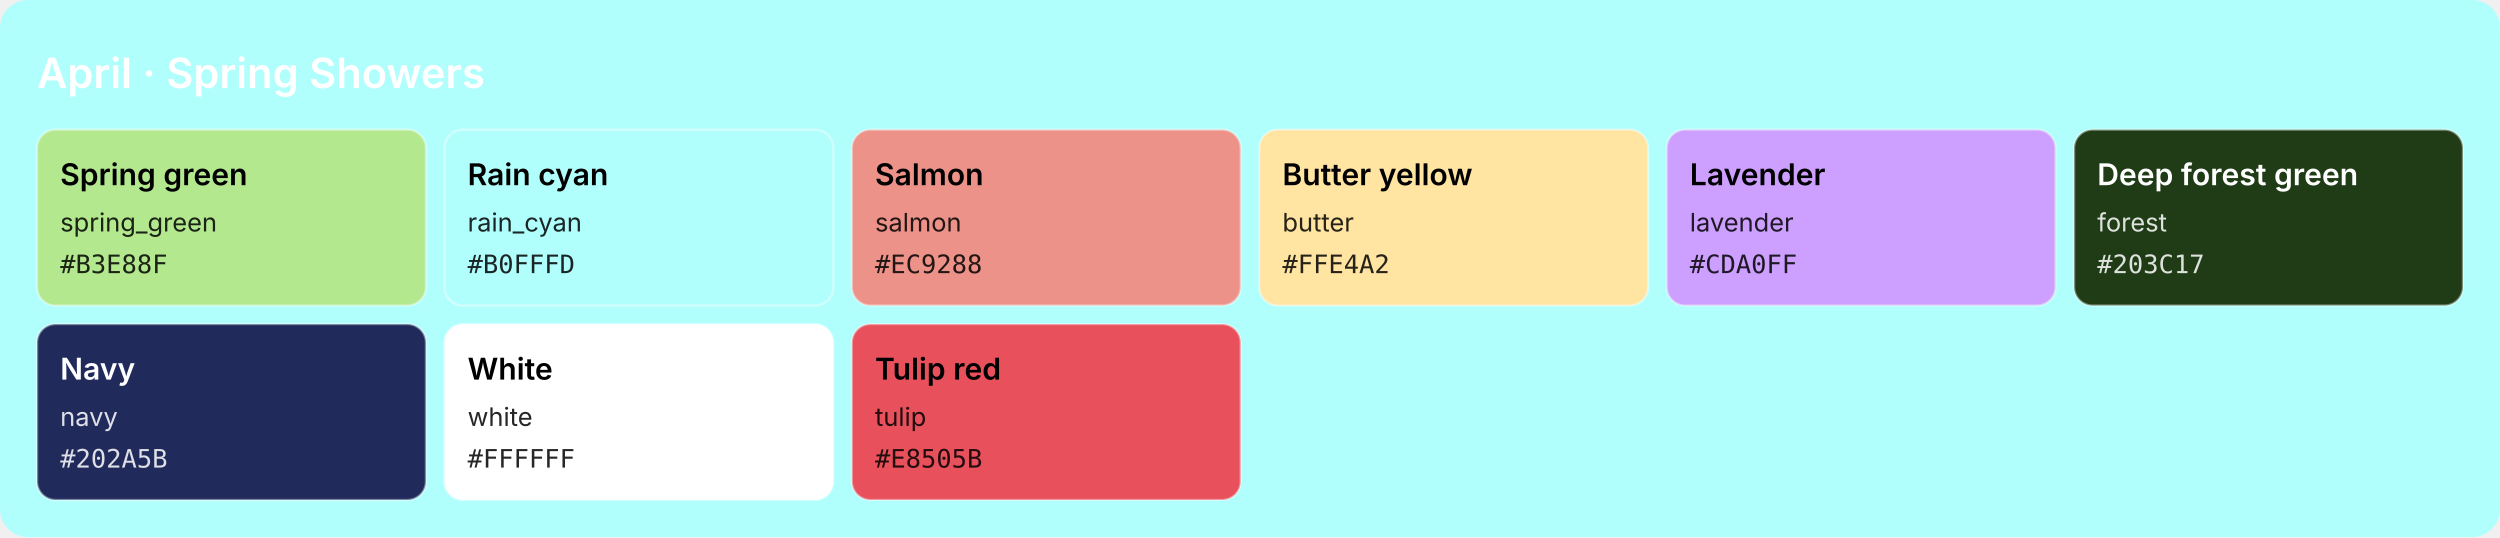
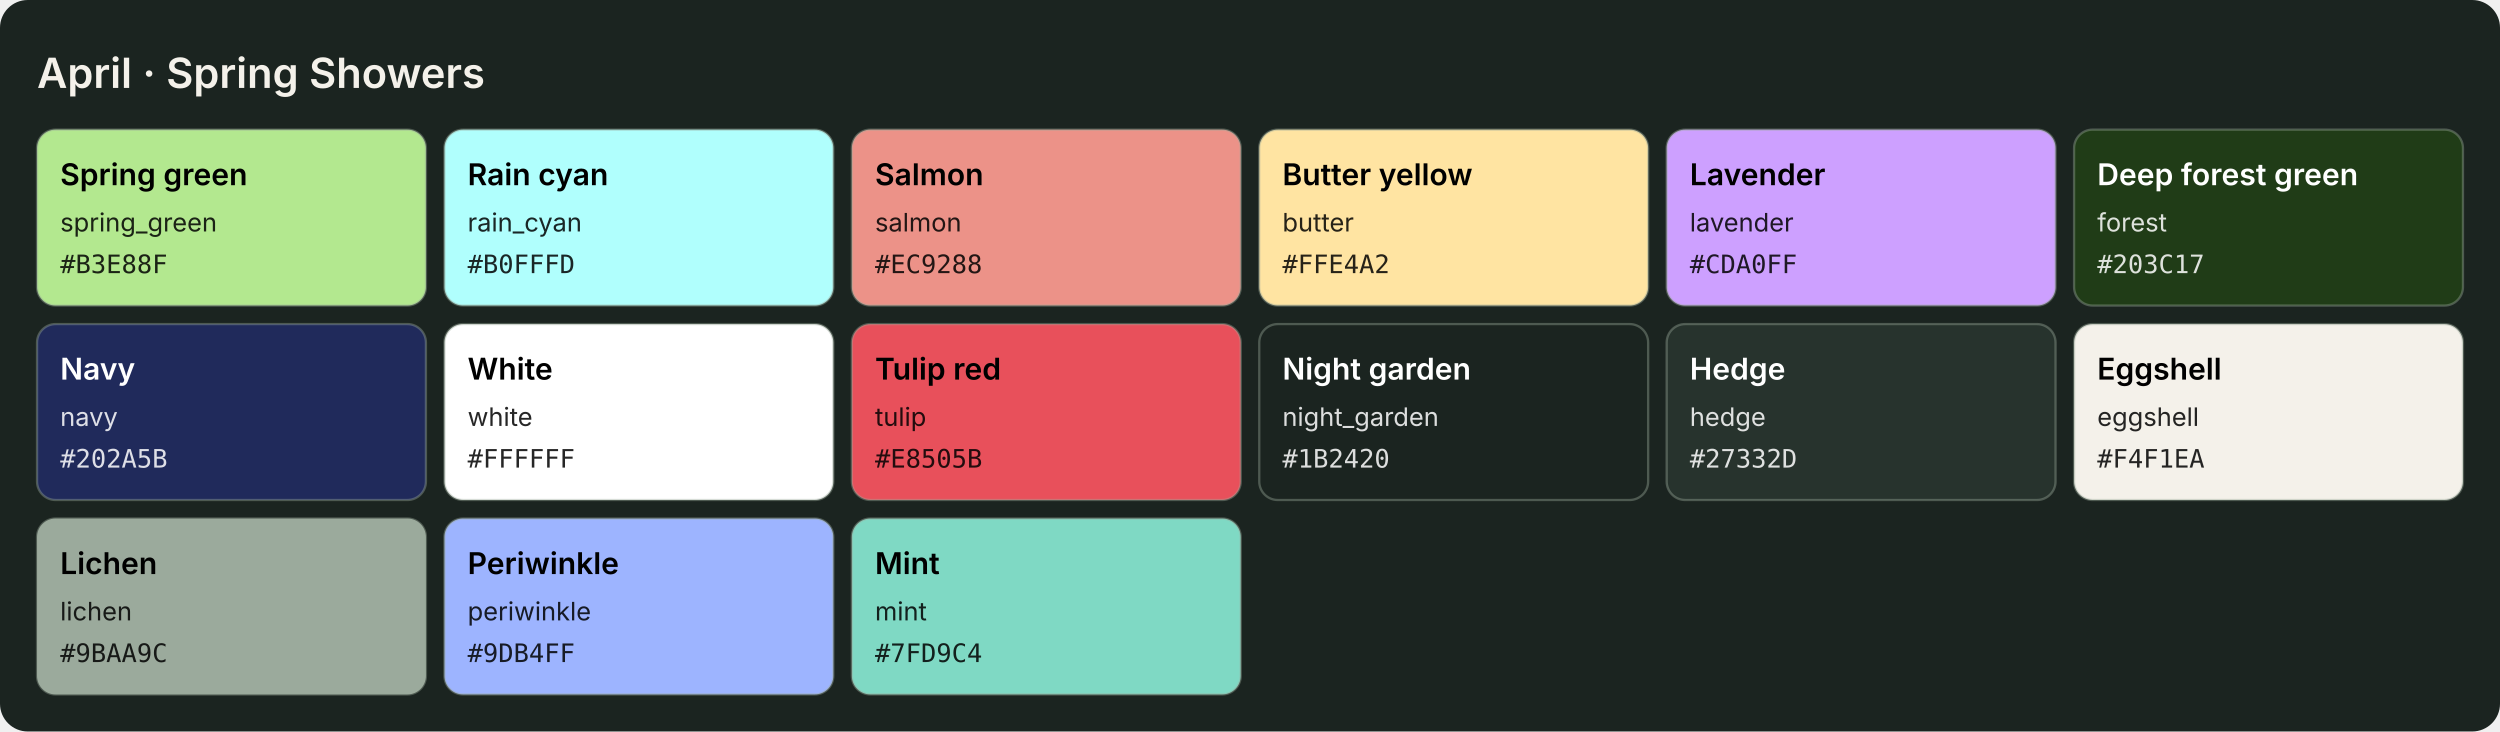
- <svg xmlns="http://www.w3.org/2000/svg" width="1080" height="232" viewBox="0 0 1080 232" font-family="system-ui, -apple-system, 'Segoe UI', sans-serif">
-   <rect width="1080" height="232" rx="12" fill="#B0FFFD" />
-   <text x="16" y="38" font-size="18" font-weight="600" fill="#FFFFFF">April · Spring Showers</text>
+ <svg xmlns="http://www.w3.org/2000/svg" width="1080" height="316" viewBox="0 0 1080 316" font-family="system-ui, -apple-system, 'Segoe UI', sans-serif">
+   <rect width="1080" height="316" rx="12" fill="#1B2420" />
+   <text x="16" y="38" font-size="18" font-weight="600" fill="#F4F1EA">April · Spring Showers</text>
  <g transform="translate(16 56)">
-     <rect width="168" height="76" rx="8" fill="#B3E88F" stroke="#FFFFFF" stroke-opacity="0.4" />
+     <rect width="168" height="76" rx="8" fill="#B3E88F" stroke="#9BAA9C" stroke-opacity="0.4" />
    <text x="10" y="24" font-size="13" font-weight="600" fill="#000000">Spring green</text>
    <text x="10" y="44" font-size="11" fill="#000000" fill-opacity="0.85">spring_green</text>
    <text x="10" y="62" font-size="11" font-family="ui-monospace, Consolas, monospace" fill="#000000" fill-opacity="0.85">#B3E88F</text>
  </g>
  <g transform="translate(192 56)">
-     <rect width="168" height="76" rx="8" fill="#B0FFFD" stroke="#FFFFFF" stroke-opacity="0.4" />
+     <rect width="168" height="76" rx="8" fill="#B0FFFD" stroke="#9BAA9C" stroke-opacity="0.4" />
    <text x="10" y="24" font-size="13" font-weight="600" fill="#000000">Rain cyan</text>
    <text x="10" y="44" font-size="11" fill="#000000" fill-opacity="0.85">rain_cyan</text>
    <text x="10" y="62" font-size="11" font-family="ui-monospace, Consolas, monospace" fill="#000000" fill-opacity="0.85">#B0FFFD</text>
  </g>
  <g transform="translate(368 56)">
-     <rect width="168" height="76" rx="8" fill="#EC9288" stroke="#FFFFFF" stroke-opacity="0.4" />
+     <rect width="168" height="76" rx="8" fill="#EC9288" stroke="#9BAA9C" stroke-opacity="0.4" />
    <text x="10" y="24" font-size="13" font-weight="600" fill="#000000">Salmon</text>
    <text x="10" y="44" font-size="11" fill="#000000" fill-opacity="0.85">salmon</text>
    <text x="10" y="62" font-size="11" font-family="ui-monospace, Consolas, monospace" fill="#000000" fill-opacity="0.85">#EC9288</text>
  </g>
  <g transform="translate(544 56)">
-     <rect width="168" height="76" rx="8" fill="#FFE4A2" stroke="#FFFFFF" stroke-opacity="0.4" />
+     <rect width="168" height="76" rx="8" fill="#FFE4A2" stroke="#9BAA9C" stroke-opacity="0.4" />
    <text x="10" y="24" font-size="13" font-weight="600" fill="#000000">Butter yellow</text>
    <text x="10" y="44" font-size="11" fill="#000000" fill-opacity="0.85">butter</text>
    <text x="10" y="62" font-size="11" font-family="ui-monospace, Consolas, monospace" fill="#000000" fill-opacity="0.85">#FFE4A2</text>
  </g>
  <g transform="translate(720 56)">
-     <rect width="168" height="76" rx="8" fill="#CDA0FF" stroke="#FFFFFF" stroke-opacity="0.4" />
+     <rect width="168" height="76" rx="8" fill="#CDA0FF" stroke="#9BAA9C" stroke-opacity="0.4" />
    <text x="10" y="24" font-size="13" font-weight="600" fill="#000000">Lavender</text>
    <text x="10" y="44" font-size="11" fill="#000000" fill-opacity="0.85">lavender</text>
    <text x="10" y="62" font-size="11" font-family="ui-monospace, Consolas, monospace" fill="#000000" fill-opacity="0.85">#CDA0FF</text>
  </g>
  <g transform="translate(896 56)">
-     <rect width="168" height="76" rx="8" fill="#203C17" stroke="#FFFFFF" stroke-opacity="0.4" />
+     <rect width="168" height="76" rx="8" fill="#203C17" stroke="#9BAA9C" stroke-opacity="0.4" />
    <text x="10" y="24" font-size="13" font-weight="600" fill="#FFFFFF">Deep forest green</text>
    <text x="10" y="44" font-size="11" fill="#FFFFFF" fill-opacity="0.85">forest</text>
    <text x="10" y="62" font-size="11" font-family="ui-monospace, Consolas, monospace" fill="#FFFFFF" fill-opacity="0.85">#203C17</text>
  </g>
  <g transform="translate(16 140)">
-     <rect width="168" height="76" rx="8" fill="#202A5B" stroke="#FFFFFF" stroke-opacity="0.4" />
+     <rect width="168" height="76" rx="8" fill="#202A5B" stroke="#9BAA9C" stroke-opacity="0.4" />
    <text x="10" y="24" font-size="13" font-weight="600" fill="#FFFFFF">Navy</text>
    <text x="10" y="44" font-size="11" fill="#FFFFFF" fill-opacity="0.85">navy</text>
    <text x="10" y="62" font-size="11" font-family="ui-monospace, Consolas, monospace" fill="#FFFFFF" fill-opacity="0.85">#202A5B</text>
  </g>
  <g transform="translate(192 140)">
-     <rect width="168" height="76" rx="8" fill="#FFFFFF" stroke="#FFFFFF" stroke-opacity="0.4" />
+     <rect width="168" height="76" rx="8" fill="#FFFFFF" stroke="#9BAA9C" stroke-opacity="0.4" />
    <text x="10" y="24" font-size="13" font-weight="600" fill="#000000">White</text>
    <text x="10" y="44" font-size="11" fill="#000000" fill-opacity="0.85">white</text>
    <text x="10" y="62" font-size="11" font-family="ui-monospace, Consolas, monospace" fill="#000000" fill-opacity="0.85">#FFFFFF</text>
  </g>
  <g transform="translate(368 140)">
-     <rect width="168" height="76" rx="8" fill="#E8505B" stroke="#FFFFFF" stroke-opacity="0.4" />
+     <rect width="168" height="76" rx="8" fill="#E8505B" stroke="#9BAA9C" stroke-opacity="0.4" />
    <text x="10" y="24" font-size="13" font-weight="600" fill="#000000">Tulip red</text>
    <text x="10" y="44" font-size="11" fill="#000000" fill-opacity="0.85">tulip</text>
    <text x="10" y="62" font-size="11" font-family="ui-monospace, Consolas, monospace" fill="#000000" fill-opacity="0.85">#E8505B</text>
  </g>
+   <g transform="translate(544 140)">
+     <rect width="168" height="76" rx="8" fill="#1B2420" stroke="#9BAA9C" stroke-opacity="0.4" />
+     <text x="10" y="24" font-size="13" font-weight="600" fill="#FFFFFF">Night garden</text>
+     <text x="10" y="44" font-size="11" fill="#FFFFFF" fill-opacity="0.85">night_garden</text>
+     <text x="10" y="62" font-size="11" font-family="ui-monospace, Consolas, monospace" fill="#FFFFFF" fill-opacity="0.85">#1B2420</text>
+   </g>
+   <g transform="translate(720 140)">
+     <rect width="168" height="76" rx="8" fill="#27332D" stroke="#9BAA9C" stroke-opacity="0.4" />
+     <text x="10" y="24" font-size="13" font-weight="600" fill="#FFFFFF">Hedge</text>
+     <text x="10" y="44" font-size="11" fill="#FFFFFF" fill-opacity="0.85">hedge</text>
+     <text x="10" y="62" font-size="11" font-family="ui-monospace, Consolas, monospace" fill="#FFFFFF" fill-opacity="0.85">#27332D</text>
+   </g>
+   <g transform="translate(896 140)">
+     <rect width="168" height="76" rx="8" fill="#F4F1EA" stroke="#9BAA9C" stroke-opacity="0.4" />
+     <text x="10" y="24" font-size="13" font-weight="600" fill="#000000">Eggshell</text>
+     <text x="10" y="44" font-size="11" fill="#000000" fill-opacity="0.85">eggshell</text>
+     <text x="10" y="62" font-size="11" font-family="ui-monospace, Consolas, monospace" fill="#000000" fill-opacity="0.85">#F4F1EA</text>
+   </g>
+   <g transform="translate(16 224)">
+     <rect width="168" height="76" rx="8" fill="#9BAA9C" stroke="#9BAA9C" stroke-opacity="0.4" />
+     <text x="10" y="24" font-size="13" font-weight="600" fill="#000000">Lichen</text>
+     <text x="10" y="44" font-size="11" fill="#000000" fill-opacity="0.85">lichen</text>
+     <text x="10" y="62" font-size="11" font-family="ui-monospace, Consolas, monospace" fill="#000000" fill-opacity="0.85">#9BAA9C</text>
+   </g>
+   <g transform="translate(192 224)">
+     <rect width="168" height="76" rx="8" fill="#9DB4FF" stroke="#9BAA9C" stroke-opacity="0.4" />
+     <text x="10" y="24" font-size="13" font-weight="600" fill="#000000">Periwinkle</text>
+     <text x="10" y="44" font-size="11" fill="#000000" fill-opacity="0.85">periwinkle</text>
+     <text x="10" y="62" font-size="11" font-family="ui-monospace, Consolas, monospace" fill="#000000" fill-opacity="0.85">#9DB4FF</text>
+   </g>
+   <g transform="translate(368 224)">
+     <rect width="168" height="76" rx="8" fill="#7FD9C4" stroke="#9BAA9C" stroke-opacity="0.4" />
+     <text x="10" y="24" font-size="13" font-weight="600" fill="#000000">Mint</text>
+     <text x="10" y="44" font-size="11" fill="#000000" fill-opacity="0.85">mint</text>
+     <text x="10" y="62" font-size="11" font-family="ui-monospace, Consolas, monospace" fill="#000000" fill-opacity="0.85">#7FD9C4</text>
+   </g>
</svg>
